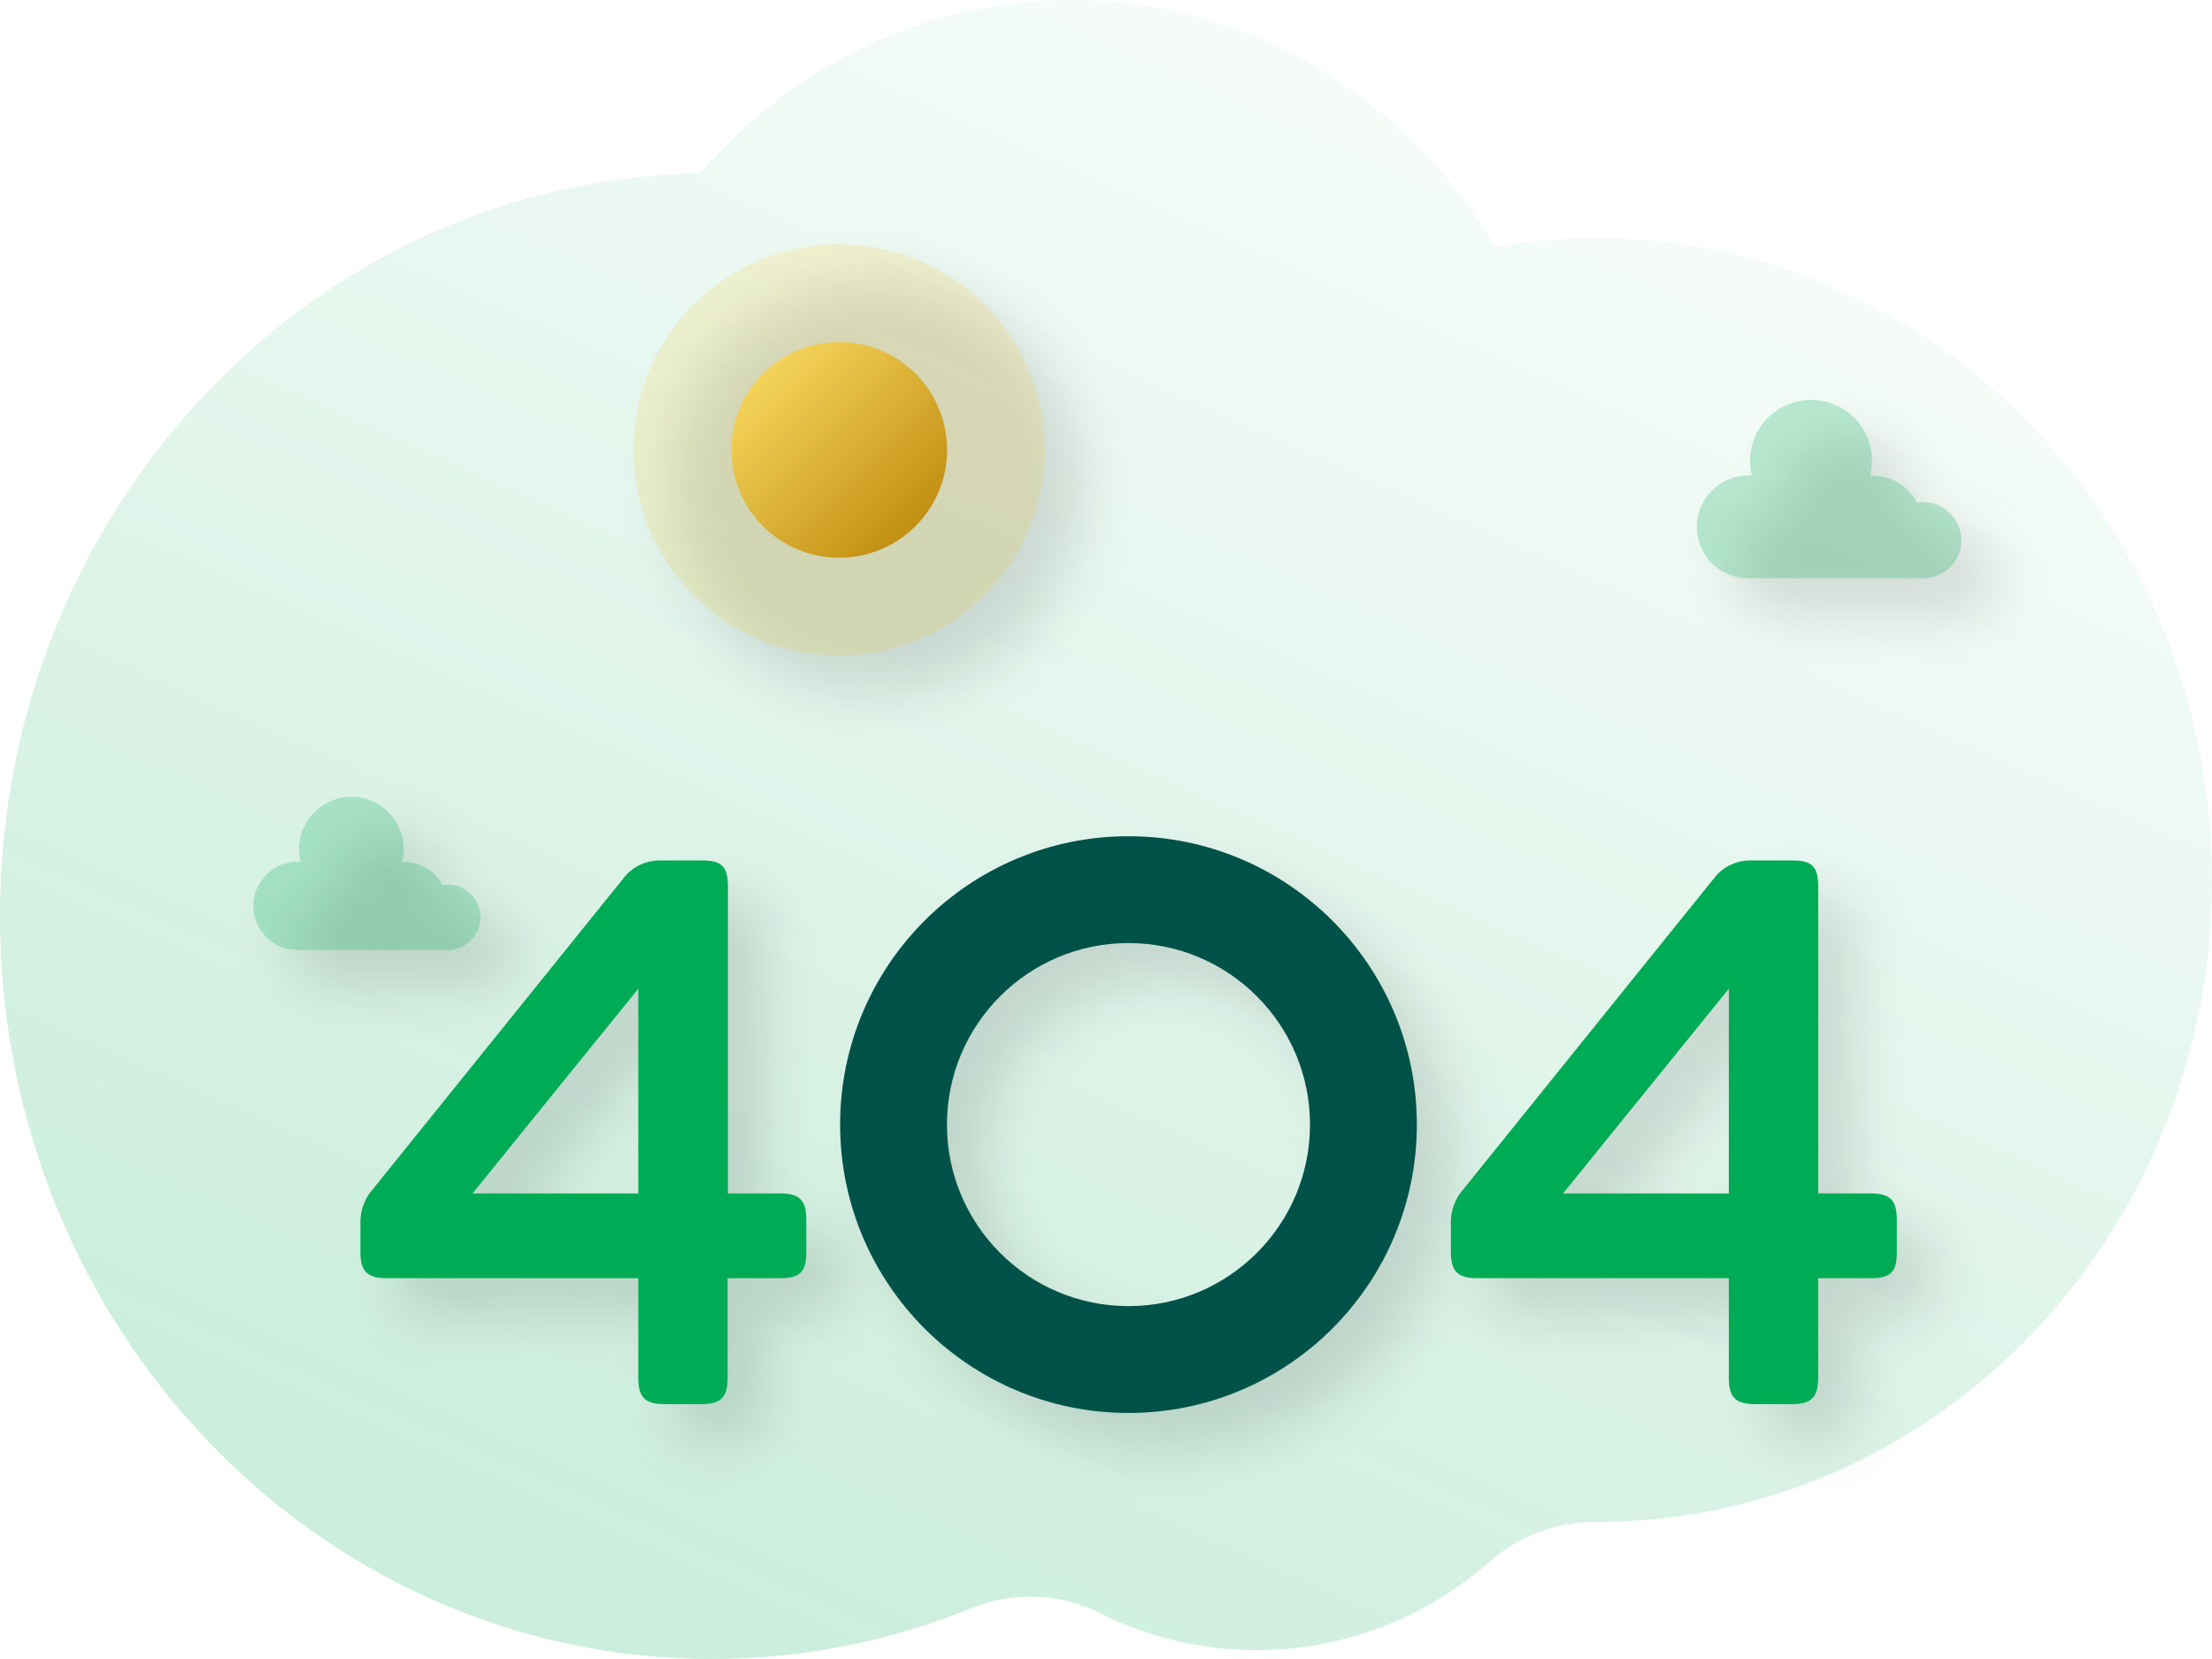
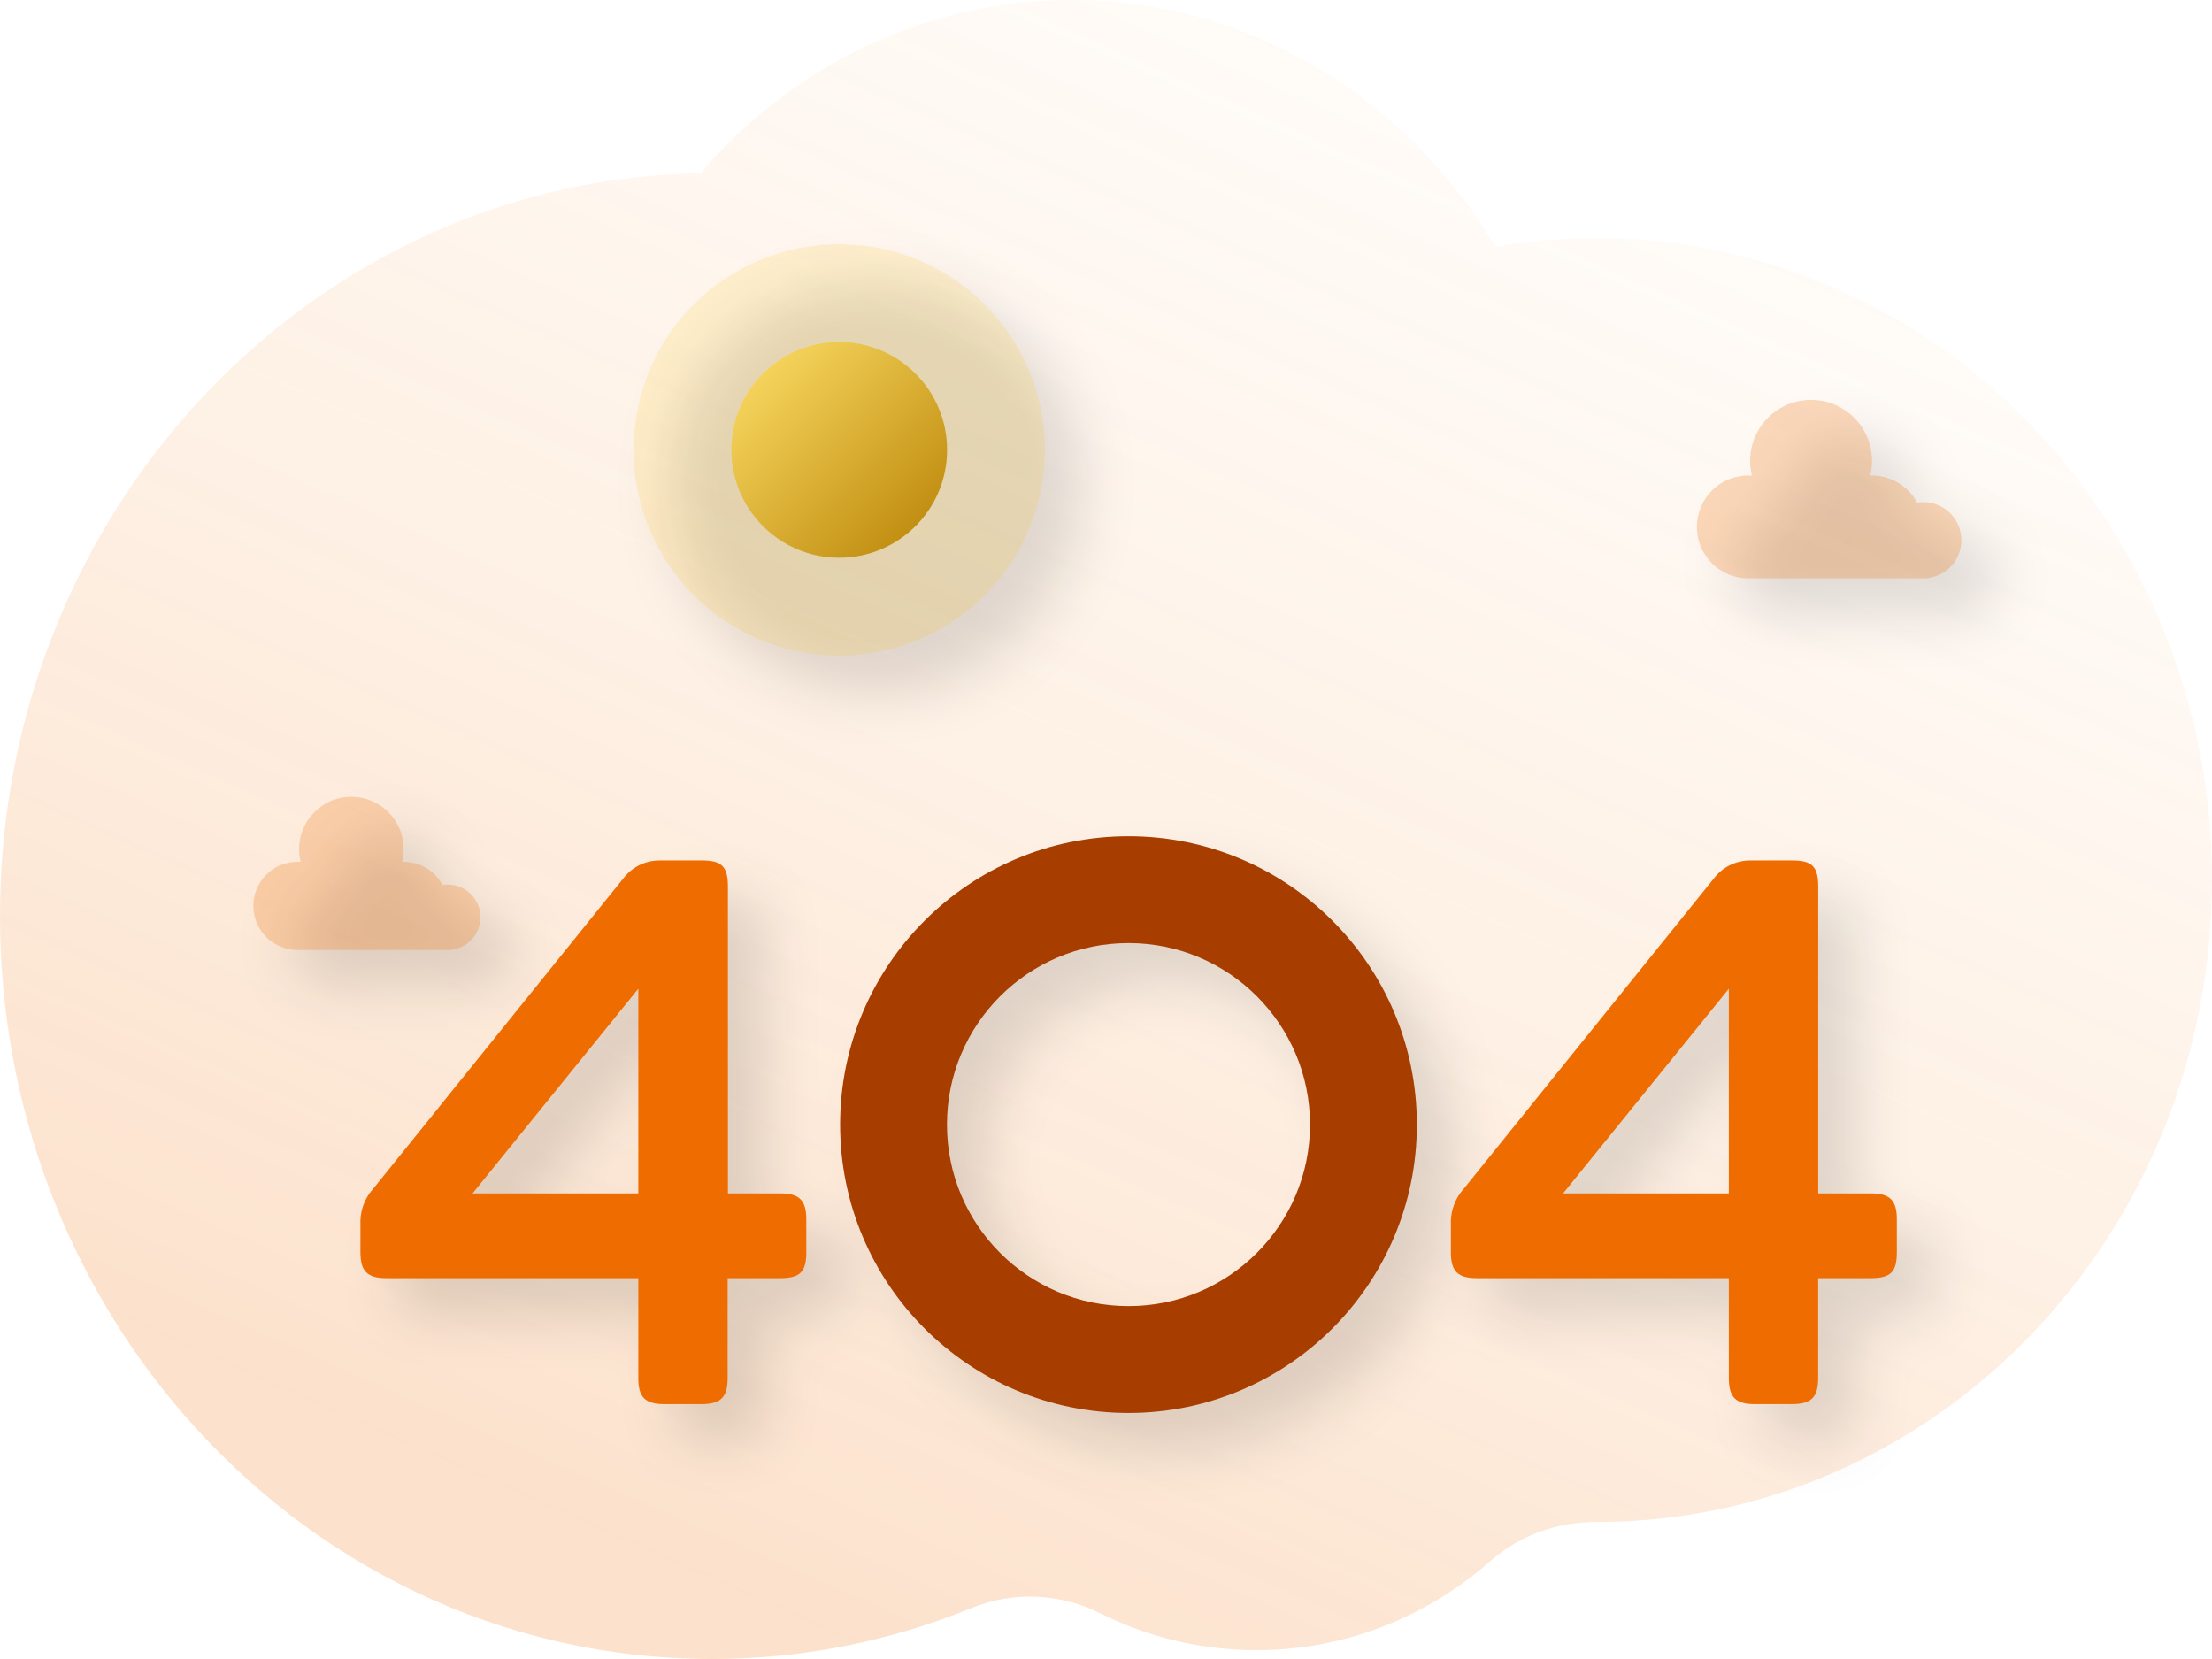
<svg xmlns="http://www.w3.org/2000/svg" width="480" height="360" fill="none">
  <path fill-rule="evenodd" clip-rule="evenodd" d="M0 198.781c0 41.457 14.945 79.235 39.539 107.785 28.214 32.765 69.128 53.365 114.734 53.434a148.458 148.458 0 0056.495-11.036c9.051-3.699 19.182-3.274 27.948 1.107a75.774 75.774 0 0033.957 8.011c5.023 0 9.942-.495 14.7-1.434 13.581-2.67 25.94-8.99 36.089-17.94 6.379-5.627 14.548-8.456 22.898-8.446h.142c27.589 0 53.215-8.732 74.492-23.696 19.021-13.36 34.554-31.696 44.904-53.225C474.92 234.581 480 213.388 480 190.958c0-76.931-59.774-139.305-133.498-139.305-7.516 0-14.88.663-22.063 1.899C305.418 21.42 271.355 0 232.498 0a103.647 103.647 0 00-45.879 10.661c-13.24 6.487-25.011 15.705-34.641 26.939-32.697.544-62.93 11.69-87.675 30.291C25.351 97.155 0 144.882 0 198.781z" fill="url(#prefix__paint0_linear)" opacity=".2" />
  <g filter="url(#prefix__filter0_d)">
    <circle opacity=".15" cx="182.109" cy="97.623" r="44.623" fill="#FFC107" />
    <circle cx="182.109" cy="97.623" r="23.406" fill="url(#prefix__paint1_linear)" />
-     <path fill-rule="evenodd" clip-rule="evenodd" d="M244.878 306.611c34.56 0 62.575-28.016 62.575-62.575 0-34.56-28.015-62.576-62.575-62.576-34.559 0-62.575 28.016-62.575 62.576 0 34.559 28.016 62.575 62.575 62.575zm0-23.186c21.754 0 39.389-17.635 39.389-39.389 0-21.755-17.635-39.39-39.389-39.39s-39.389 17.635-39.389 39.39c0 21.754 17.635 39.389 39.389 39.389z" fill="#005249" />
-     <path fill-rule="evenodd" clip-rule="evenodd" d="M174.965 264.592c0-4.133-1.492-5.625-5.637-5.625h-11.373v-66.611c0-4.476-1.492-5.637-5.638-5.637h-9.172a9.866 9.866 0 00-7.948 3.974l-55.03 68.274a11.006 11.006 0 00-1.957 6.787v5.968c0 4.145 1.492 5.637 5.625 5.637h54.676v21.707c0 4.133 1.492 5.625 5.625 5.625h8.12c4.146 0 5.638-1.492 5.638-5.625v-21.707h11.434c4.414 0 5.637-1.492 5.637-5.637v-7.13zm-72.42-5.625l35.966-44.415v44.415h-35.966zM411.607 264.592c0-4.133-1.492-5.625-5.638-5.625h-11.422v-66.611c0-4.476-1.492-5.637-5.637-5.637h-9.111a9.87 9.87 0 00-7.949 3.974l-55.03 68.274a11.011 11.011 0 00-1.981 6.787v5.968c0 4.145 1.492 5.637 5.626 5.637h54.687v21.707c0 4.133 1.492 5.625 5.626 5.625h8.12c4.145 0 5.637-1.492 5.637-5.625v-21.707h11.434c4.476 0 5.638-1.492 5.638-5.637v-7.13zm-72.42-5.625l35.965-44.415v44.415h-35.965z" fill="#00AB55" />
-     <path opacity=".24" d="M425.621 117.222a8.267 8.267 0 00-9.599-8.157 11.129 11.129 0 00-9.784-5.87h-.403a13.23 13.23 0 00-20.365-14.078 13.23 13.23 0 00-5.316 14.078h-.403a11.153 11.153 0 100 22.293h38.68v-.073a8.279 8.279 0 007.19-8.193zM104.258 199.045a7.093 7.093 0 00-7.093-7.092c-.381.007-.761.039-1.138.097a9.552 9.552 0 00-8.425-5.026h-.343a11.348 11.348 0 10-22.012 0h-.342a9.564 9.564 0 100 19.114h33.177v-.061a7.107 7.107 0 006.176-7.032z" fill="#00AB55" />
+     <path fill-rule="evenodd" clip-rule="evenodd" d="M244.878 306.611c34.56 0 62.575-28.016 62.575-62.575 0-34.56-28.015-62.576-62.575-62.576-34.559 0-62.575 28.016-62.575 62.576 0 34.559 28.016 62.575 62.575 62.575zm0-23.186c21.754 0 39.389-17.635 39.389-39.389 0-21.755-17.635-39.39-39.389-39.39s-39.389 17.635-39.389 39.39c0 21.754 17.635 39.389 39.389 39.389z" fill="#a73e00" />
+     <path fill-rule="evenodd" clip-rule="evenodd" d="M174.965 264.592c0-4.133-1.492-5.625-5.637-5.625h-11.373v-66.611c0-4.476-1.492-5.637-5.638-5.637h-9.172a9.866 9.866 0 00-7.948 3.974l-55.03 68.274a11.006 11.006 0 00-1.957 6.787v5.968c0 4.145 1.492 5.637 5.625 5.637h54.676v21.707c0 4.133 1.492 5.625 5.625 5.625h8.12c4.146 0 5.638-1.492 5.638-5.625v-21.707h11.434c4.414 0 5.637-1.492 5.637-5.637v-7.13zm-72.42-5.625l35.966-44.415v44.415h-35.966zM411.607 264.592c0-4.133-1.492-5.625-5.638-5.625h-11.422v-66.611c0-4.476-1.492-5.637-5.637-5.637h-9.111a9.87 9.87 0 00-7.949 3.974l-55.03 68.274a11.011 11.011 0 00-1.981 6.787v5.968c0 4.145 1.492 5.637 5.626 5.637h54.687v21.707c0 4.133 1.492 5.625 5.626 5.625h8.12c4.145 0 5.637-1.492 5.637-5.625v-21.707h11.434c4.476 0 5.638-1.492 5.638-5.637v-7.13zm-72.42-5.625l35.965-44.415v44.415h-35.965z" fill="#ef6c00" />
+     <path opacity=".24" d="M425.621 117.222a8.267 8.267 0 00-9.599-8.157 11.129 11.129 0 00-9.784-5.87h-.403a13.23 13.23 0 00-20.365-14.078 13.23 13.23 0 00-5.316 14.078h-.403a11.153 11.153 0 100 22.293h38.68v-.073a8.279 8.279 0 007.19-8.193zM104.258 199.045a7.093 7.093 0 00-7.093-7.092c-.381.007-.761.039-1.138.097a9.552 9.552 0 00-8.425-5.026h-.343a11.348 11.348 0 10-22.012 0h-.342a9.564 9.564 0 100 19.114h33.177v-.061a7.107 7.107 0 006.176-7.032z" fill="#ef6c00" />
  </g>
  <defs>
    <linearGradient id="prefix__paint0_linear" x1="328.81" y1="424.032" x2="505.393" y2="26.048" gradientUnits="userSpaceOnUse">
-       <stop stop-color="#00AB55" />
-       <stop offset="1" stop-color="#00AB55" stop-opacity=".01" />
+       <stop stop-color="#ef6c00" />
+       <stop offset="1" stop-color="#ff9d3f" stop-opacity=".01" />
    </linearGradient>
    <linearGradient id="prefix__paint1_linear" x1="135.297" y1="97.623" x2="182.109" y2="144.436" gradientUnits="userSpaceOnUse">
      <stop stop-color="#FFE16A" />
      <stop offset="1" stop-color="#B78103" />
    </linearGradient>
    <filter id="prefix__filter0_d" x="51" y="49" width="394.621" height="277.611" filterUnits="userSpaceOnUse" color-interpolation-filters="sRGB">
      <feFlood flood-opacity="0" result="BackgroundImageFix" />
      <feColorMatrix in="SourceAlpha" values="0 0 0 0 0 0 0 0 0 0 0 0 0 0 0 0 0 0 127 0" />
      <feOffset dx="8" dy="8" />
      <feGaussianBlur stdDeviation="6" />
      <feColorMatrix values="0 0 0 0 0 0 0 0 0 0 0 0 0 0 0 0 0 0 0.12 0" />
      <feBlend in2="BackgroundImageFix" result="effect1_dropShadow" />
      <feBlend in="SourceGraphic" in2="effect1_dropShadow" result="shape" />
    </filter>
  </defs>
</svg>
